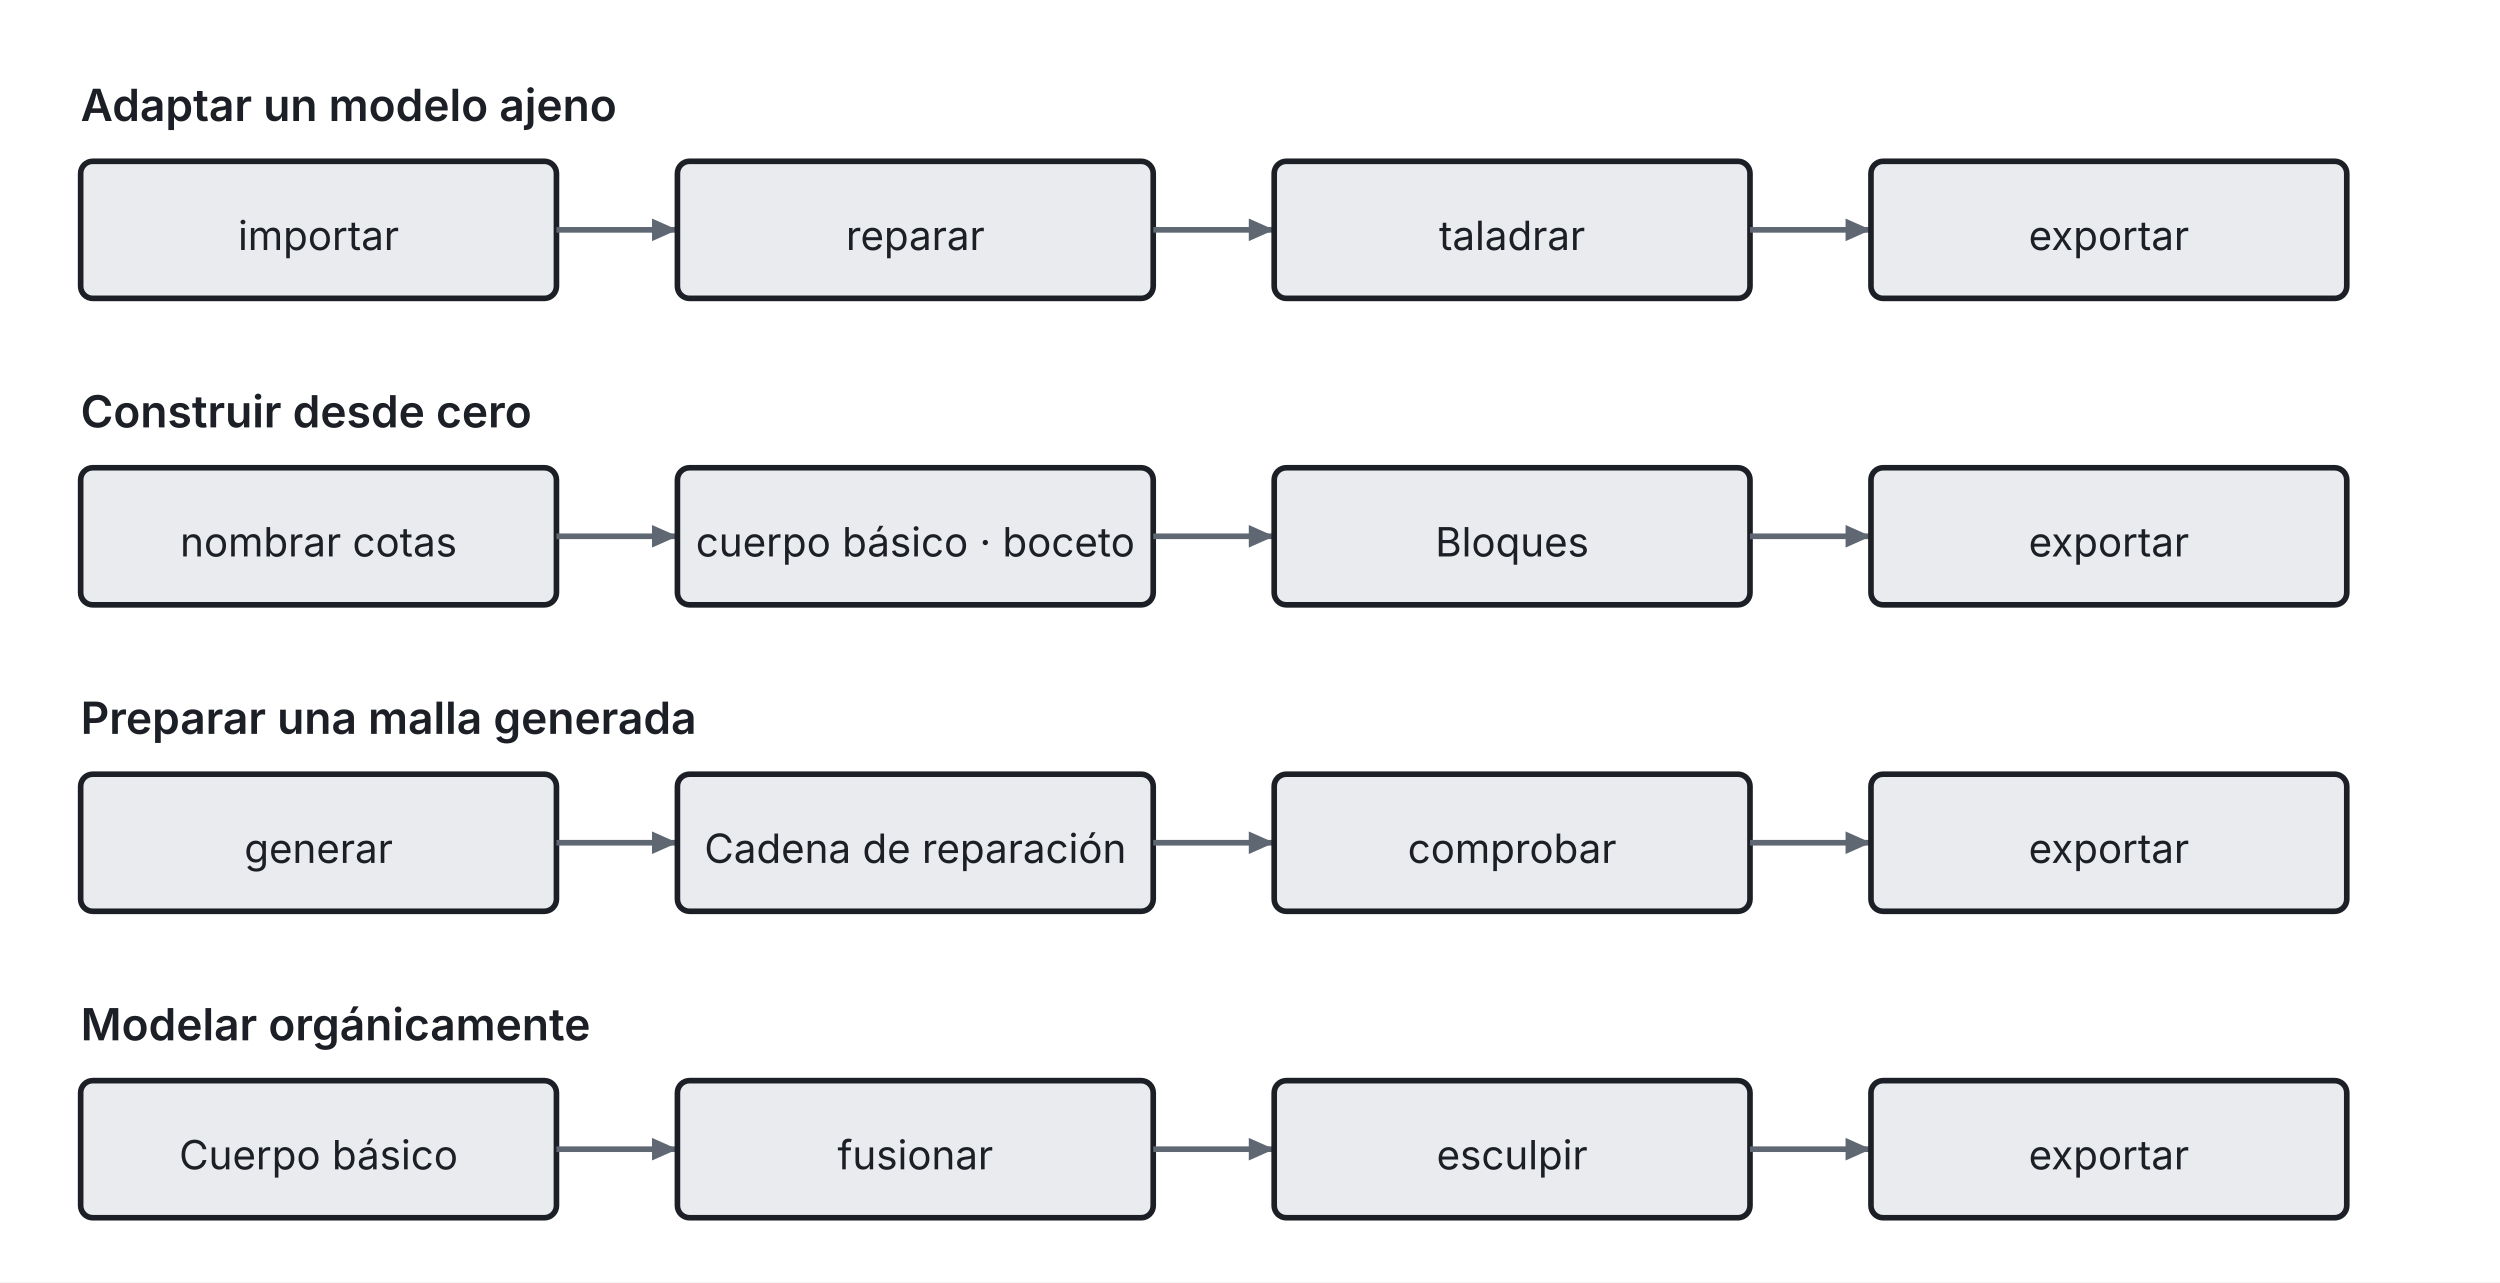
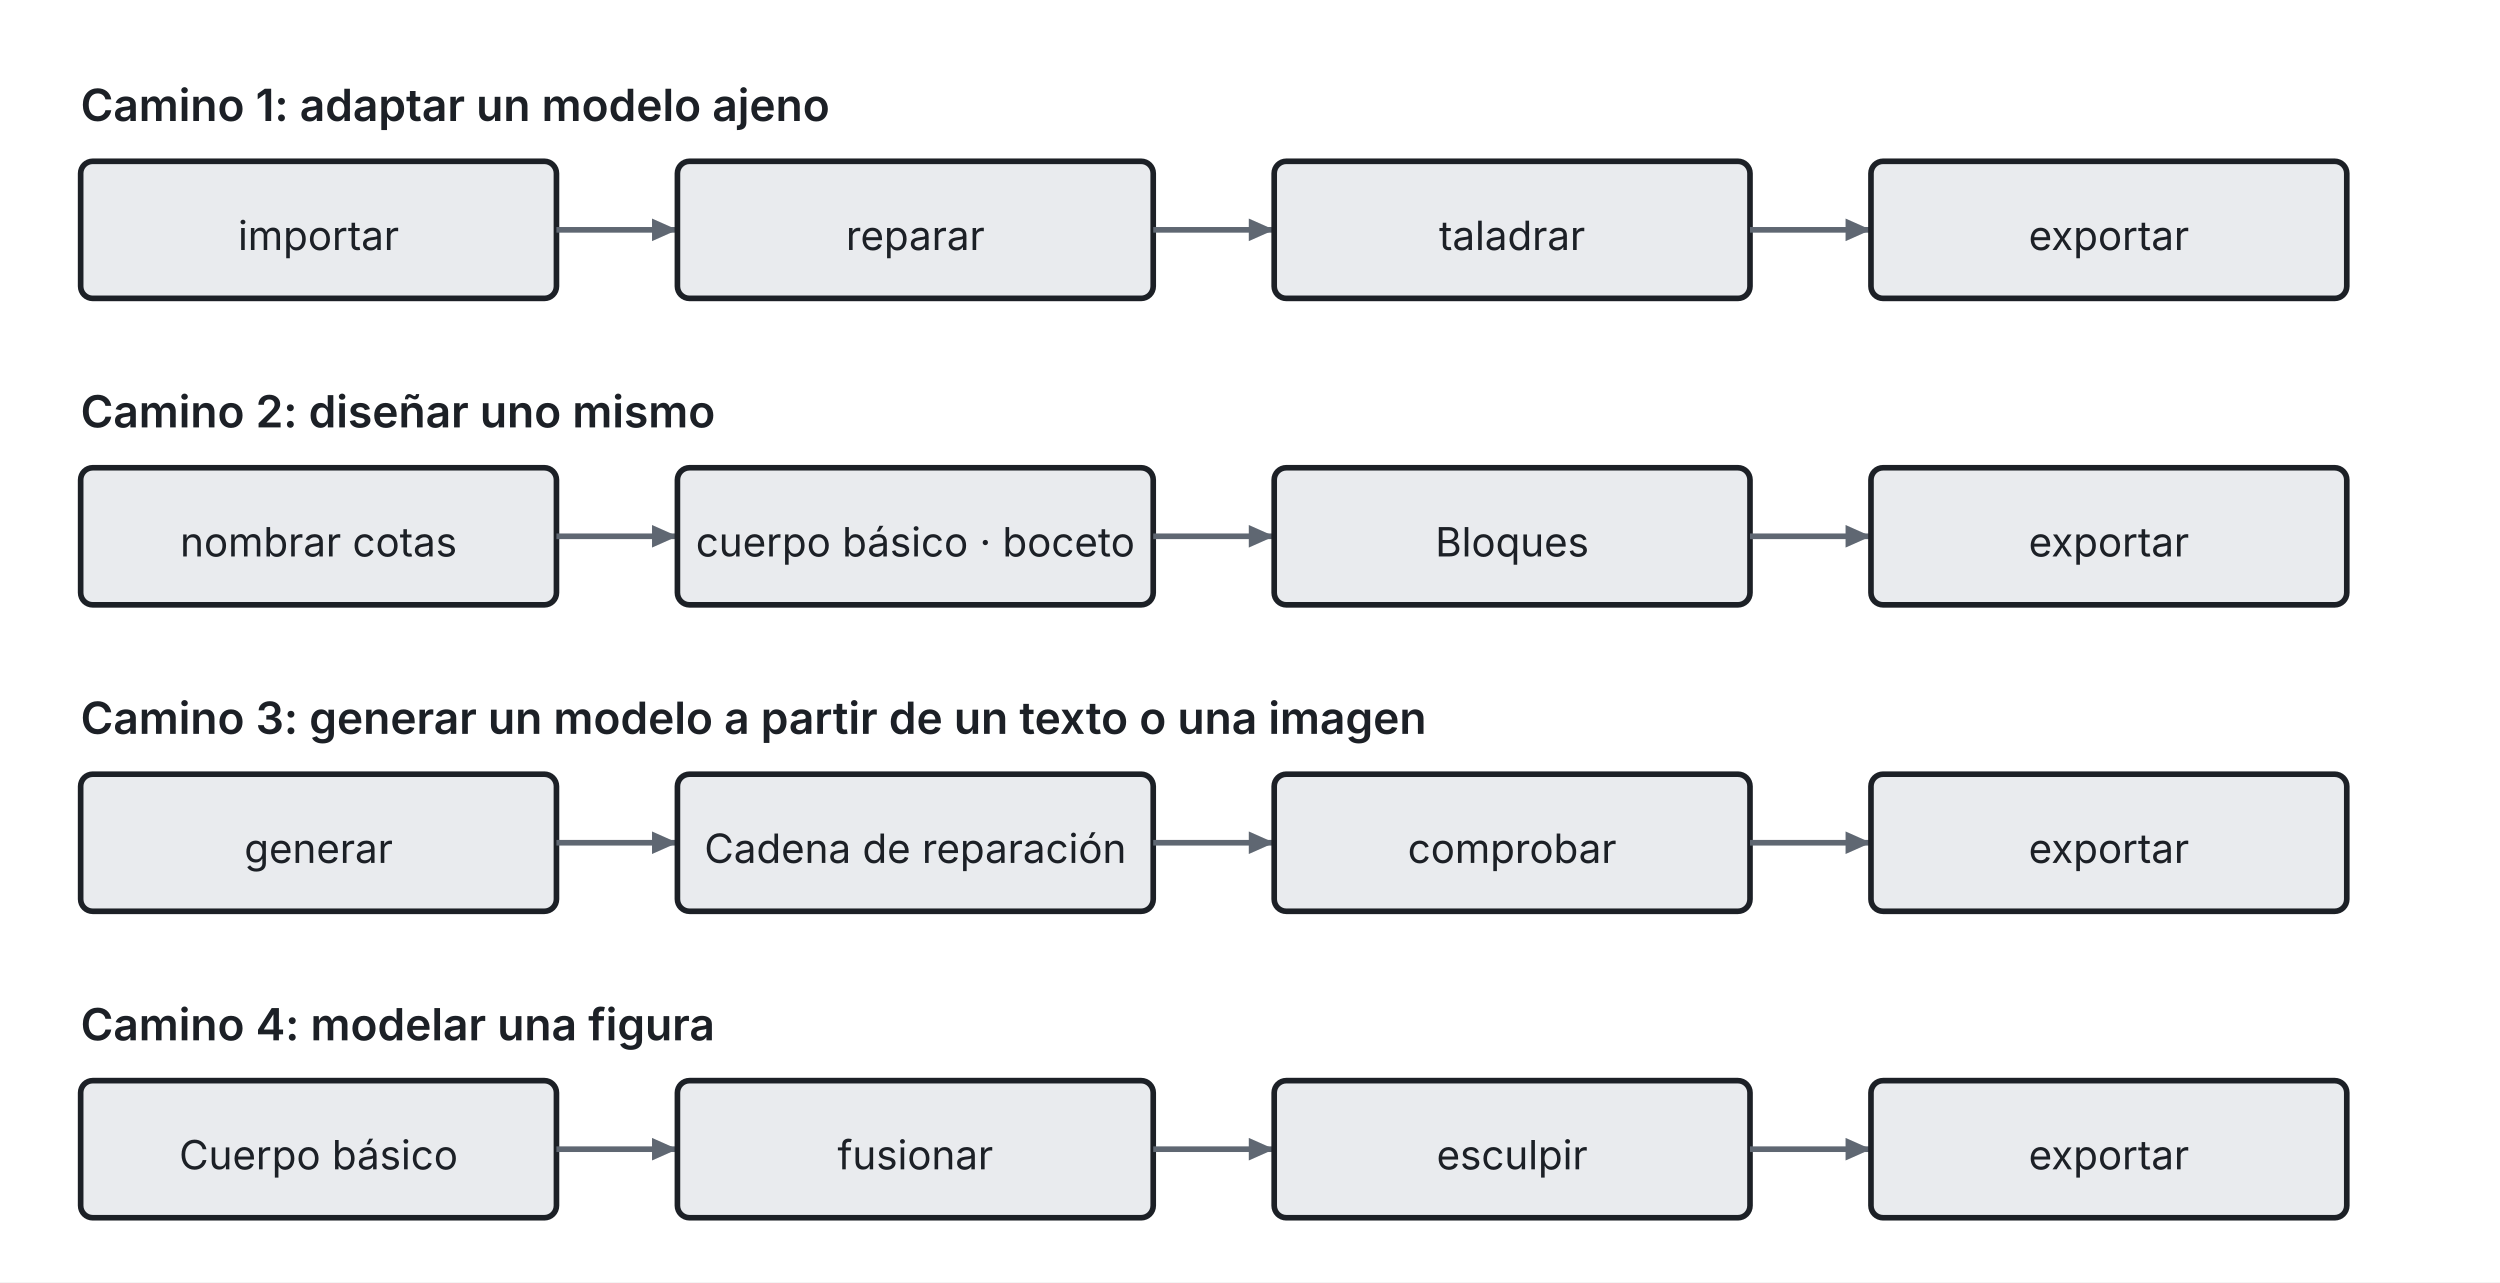
<svg xmlns="http://www.w3.org/2000/svg" viewBox="0 0 620 318" width="620" height="318">
  <defs>
    <marker id="arrow5f6772" viewBox="0 0 10 10" refX="9" refY="5" markerWidth="5" markerHeight="5" orient="auto-start-reverse">
      <path d="M 0 1 L 9 5 L 0 9 z" fill="#5f6772" />
    </marker>
  </defs>
  <rect x="0" y="0" width="620" height="318" fill="#ffffff" />
-   <text x="20" y="30" fill="#1c2026" font-size="11" font-family="system-ui, -apple-system, Segoe UI, sans-serif" text-anchor="start" font-weight="600">Adaptar un modelo ajeno</text>
+   <text x="20" y="30" fill="#1c2026" font-size="11" font-family="system-ui, -apple-system, Segoe UI, sans-serif" text-anchor="start" font-weight="600">Camino 1: adaptar un modelo ajeno</text>
  <rect x="20" y="40" width="118" height="34" rx="3" fill="#e9ebee" stroke="#1c2026" stroke-width="1.4" />
  <text x="79" y="62" fill="#1c2026" font-size="10" font-family="system-ui, -apple-system, Segoe UI, sans-serif" text-anchor="middle">importar</text>
  <line x1="138" y1="57" x2="168" y2="57" stroke="#5f6772" stroke-width="1.4" marker-end="url(#arrow5f6772)" />
  <rect x="168" y="40" width="118" height="34" rx="3" fill="#e9ebee" stroke="#1c2026" stroke-width="1.4" />
  <text x="227" y="62" fill="#1c2026" font-size="10" font-family="system-ui, -apple-system, Segoe UI, sans-serif" text-anchor="middle">reparar</text>
  <line x1="286" y1="57" x2="316" y2="57" stroke="#5f6772" stroke-width="1.4" marker-end="url(#arrow5f6772)" />
  <rect x="316" y="40" width="118" height="34" rx="3" fill="#e9ebee" stroke="#1c2026" stroke-width="1.4" />
  <text x="375" y="62" fill="#1c2026" font-size="10" font-family="system-ui, -apple-system, Segoe UI, sans-serif" text-anchor="middle">taladrar</text>
  <line x1="434" y1="57" x2="464" y2="57" stroke="#5f6772" stroke-width="1.4" marker-end="url(#arrow5f6772)" />
  <rect x="464" y="40" width="118" height="34" rx="3" fill="#e9ebee" stroke="#1c2026" stroke-width="1.4" />
  <text x="523" y="62" fill="#1c2026" font-size="10" font-family="system-ui, -apple-system, Segoe UI, sans-serif" text-anchor="middle">exportar</text>
-   <text x="20" y="106" fill="#1c2026" font-size="11" font-family="system-ui, -apple-system, Segoe UI, sans-serif" text-anchor="start" font-weight="600">Construir desde cero</text>
+   <text x="20" y="106" fill="#1c2026" font-size="11" font-family="system-ui, -apple-system, Segoe UI, sans-serif" text-anchor="start" font-weight="600">Camino 2: diseñar uno mismo</text>
  <rect x="20" y="116" width="118" height="34" rx="3" fill="#e9ebee" stroke="#1c2026" stroke-width="1.4" />
  <text x="79" y="138" fill="#1c2026" font-size="10" font-family="system-ui, -apple-system, Segoe UI, sans-serif" text-anchor="middle">nombrar cotas</text>
  <line x1="138" y1="133" x2="168" y2="133" stroke="#5f6772" stroke-width="1.4" marker-end="url(#arrow5f6772)" />
  <rect x="168" y="116" width="118" height="34" rx="3" fill="#e9ebee" stroke="#1c2026" stroke-width="1.4" />
  <text x="227" y="138" fill="#1c2026" font-size="10" font-family="system-ui, -apple-system, Segoe UI, sans-serif" text-anchor="middle">cuerpo básico · boceto</text>
  <line x1="286" y1="133" x2="316" y2="133" stroke="#5f6772" stroke-width="1.4" marker-end="url(#arrow5f6772)" />
  <rect x="316" y="116" width="118" height="34" rx="3" fill="#e9ebee" stroke="#1c2026" stroke-width="1.4" />
  <text x="375" y="138" fill="#1c2026" font-size="10" font-family="system-ui, -apple-system, Segoe UI, sans-serif" text-anchor="middle">Bloques</text>
  <line x1="434" y1="133" x2="464" y2="133" stroke="#5f6772" stroke-width="1.4" marker-end="url(#arrow5f6772)" />
  <rect x="464" y="116" width="118" height="34" rx="3" fill="#e9ebee" stroke="#1c2026" stroke-width="1.4" />
  <text x="523" y="138" fill="#1c2026" font-size="10" font-family="system-ui, -apple-system, Segoe UI, sans-serif" text-anchor="middle">exportar</text>
-   <text x="20" y="182" fill="#1c2026" font-size="11" font-family="system-ui, -apple-system, Segoe UI, sans-serif" text-anchor="start" font-weight="600">Preparar una malla generada</text>
+   <text x="20" y="182" fill="#1c2026" font-size="11" font-family="system-ui, -apple-system, Segoe UI, sans-serif" text-anchor="start" font-weight="600">Camino 3: generar un modelo a partir de un texto o una imagen</text>
  <rect x="20" y="192" width="118" height="34" rx="3" fill="#e9ebee" stroke="#1c2026" stroke-width="1.4" />
  <text x="79" y="214" fill="#1c2026" font-size="10" font-family="system-ui, -apple-system, Segoe UI, sans-serif" text-anchor="middle">generar</text>
  <line x1="138" y1="209" x2="168" y2="209" stroke="#5f6772" stroke-width="1.4" marker-end="url(#arrow5f6772)" />
  <rect x="168" y="192" width="118" height="34" rx="3" fill="#e9ebee" stroke="#1c2026" stroke-width="1.4" />
  <text x="227" y="214" fill="#1c2026" font-size="10" font-family="system-ui, -apple-system, Segoe UI, sans-serif" text-anchor="middle">Cadena de reparación</text>
  <line x1="286" y1="209" x2="316" y2="209" stroke="#5f6772" stroke-width="1.4" marker-end="url(#arrow5f6772)" />
  <rect x="316" y="192" width="118" height="34" rx="3" fill="#e9ebee" stroke="#1c2026" stroke-width="1.4" />
  <text x="375" y="214" fill="#1c2026" font-size="10" font-family="system-ui, -apple-system, Segoe UI, sans-serif" text-anchor="middle">comprobar</text>
  <line x1="434" y1="209" x2="464" y2="209" stroke="#5f6772" stroke-width="1.4" marker-end="url(#arrow5f6772)" />
  <rect x="464" y="192" width="118" height="34" rx="3" fill="#e9ebee" stroke="#1c2026" stroke-width="1.4" />
  <text x="523" y="214" fill="#1c2026" font-size="10" font-family="system-ui, -apple-system, Segoe UI, sans-serif" text-anchor="middle">exportar</text>
-   <text x="20" y="258" fill="#1c2026" font-size="11" font-family="system-ui, -apple-system, Segoe UI, sans-serif" text-anchor="start" font-weight="600">Modelar orgánicamente</text>
+   <text x="20" y="258" fill="#1c2026" font-size="11" font-family="system-ui, -apple-system, Segoe UI, sans-serif" text-anchor="start" font-weight="600">Camino 4: modelar una figura</text>
  <rect x="20" y="268" width="118" height="34" rx="3" fill="#e9ebee" stroke="#1c2026" stroke-width="1.4" />
  <text x="79" y="290" fill="#1c2026" font-size="10" font-family="system-ui, -apple-system, Segoe UI, sans-serif" text-anchor="middle">Cuerpo básico</text>
  <line x1="138" y1="285" x2="168" y2="285" stroke="#5f6772" stroke-width="1.4" marker-end="url(#arrow5f6772)" />
  <rect x="168" y="268" width="118" height="34" rx="3" fill="#e9ebee" stroke="#1c2026" stroke-width="1.4" />
  <text x="227" y="290" fill="#1c2026" font-size="10" font-family="system-ui, -apple-system, Segoe UI, sans-serif" text-anchor="middle">fusionar</text>
  <line x1="286" y1="285" x2="316" y2="285" stroke="#5f6772" stroke-width="1.4" marker-end="url(#arrow5f6772)" />
  <rect x="316" y="268" width="118" height="34" rx="3" fill="#e9ebee" stroke="#1c2026" stroke-width="1.4" />
  <text x="375" y="290" fill="#1c2026" font-size="10" font-family="system-ui, -apple-system, Segoe UI, sans-serif" text-anchor="middle">esculpir</text>
  <line x1="434" y1="285" x2="464" y2="285" stroke="#5f6772" stroke-width="1.4" marker-end="url(#arrow5f6772)" />
  <rect x="464" y="268" width="118" height="34" rx="3" fill="#e9ebee" stroke="#1c2026" stroke-width="1.4" />
  <text x="523" y="290" fill="#1c2026" font-size="10" font-family="system-ui, -apple-system, Segoe UI, sans-serif" text-anchor="middle">exportar</text>
</svg>
